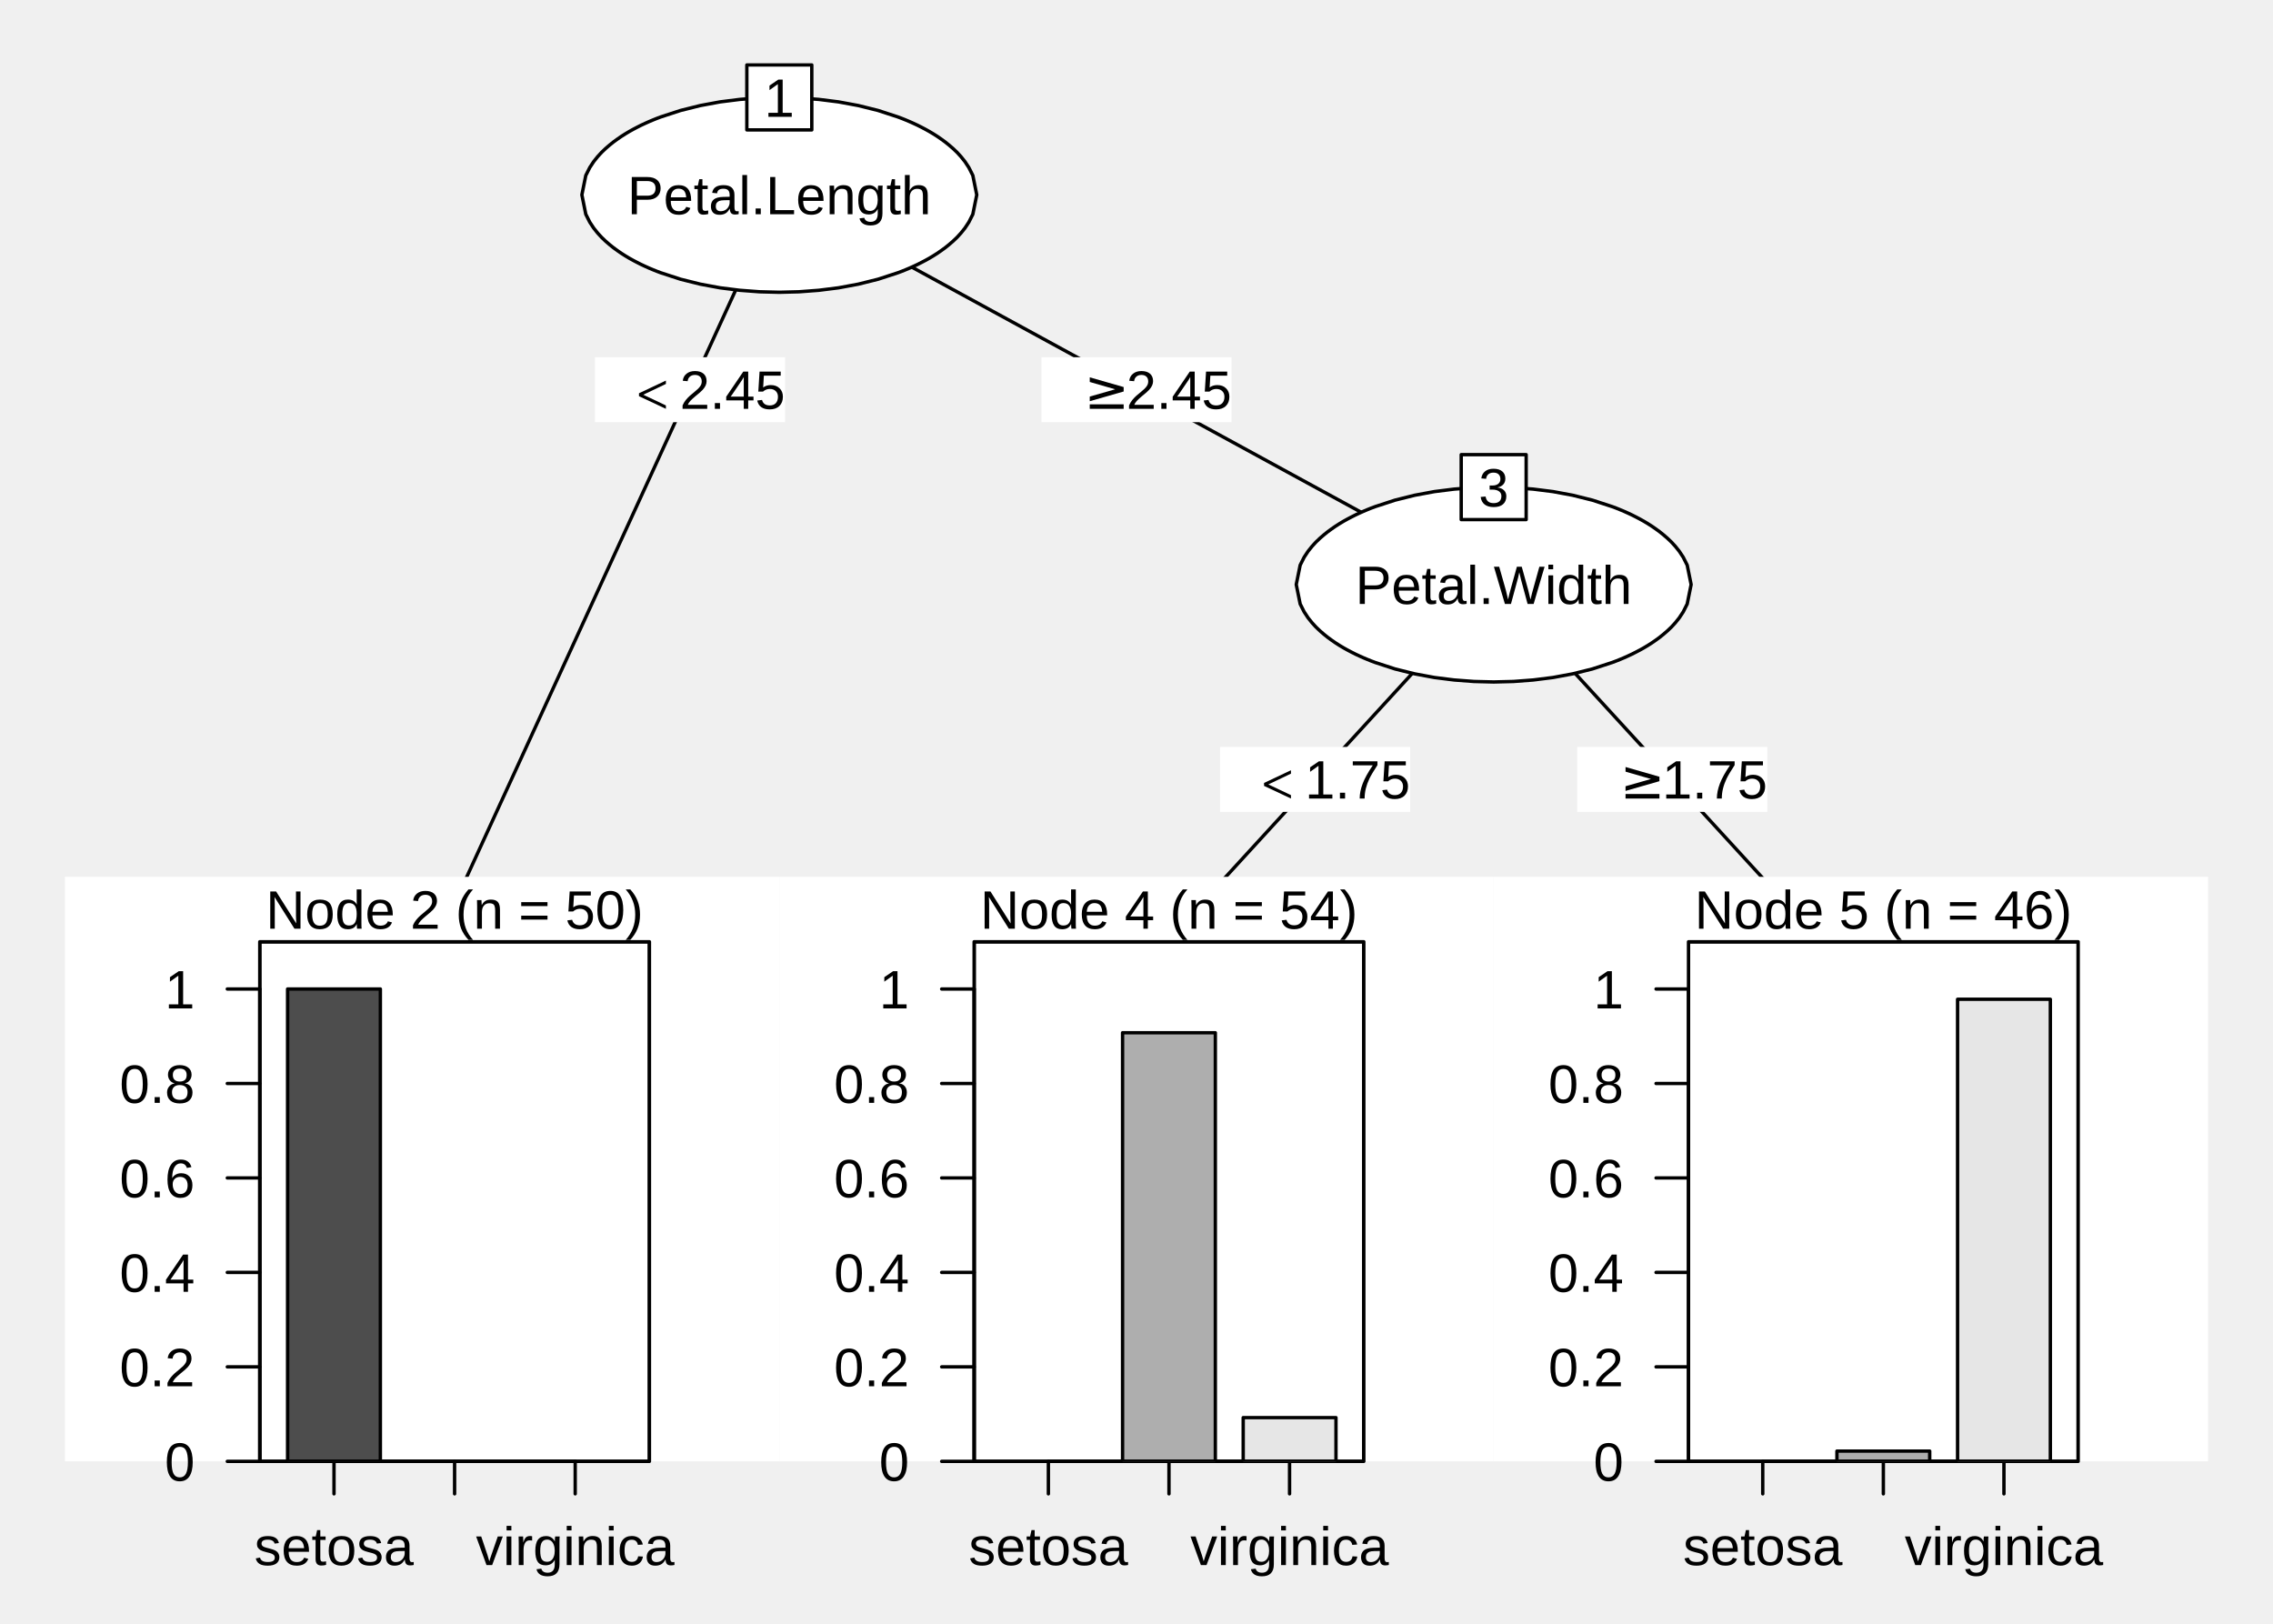
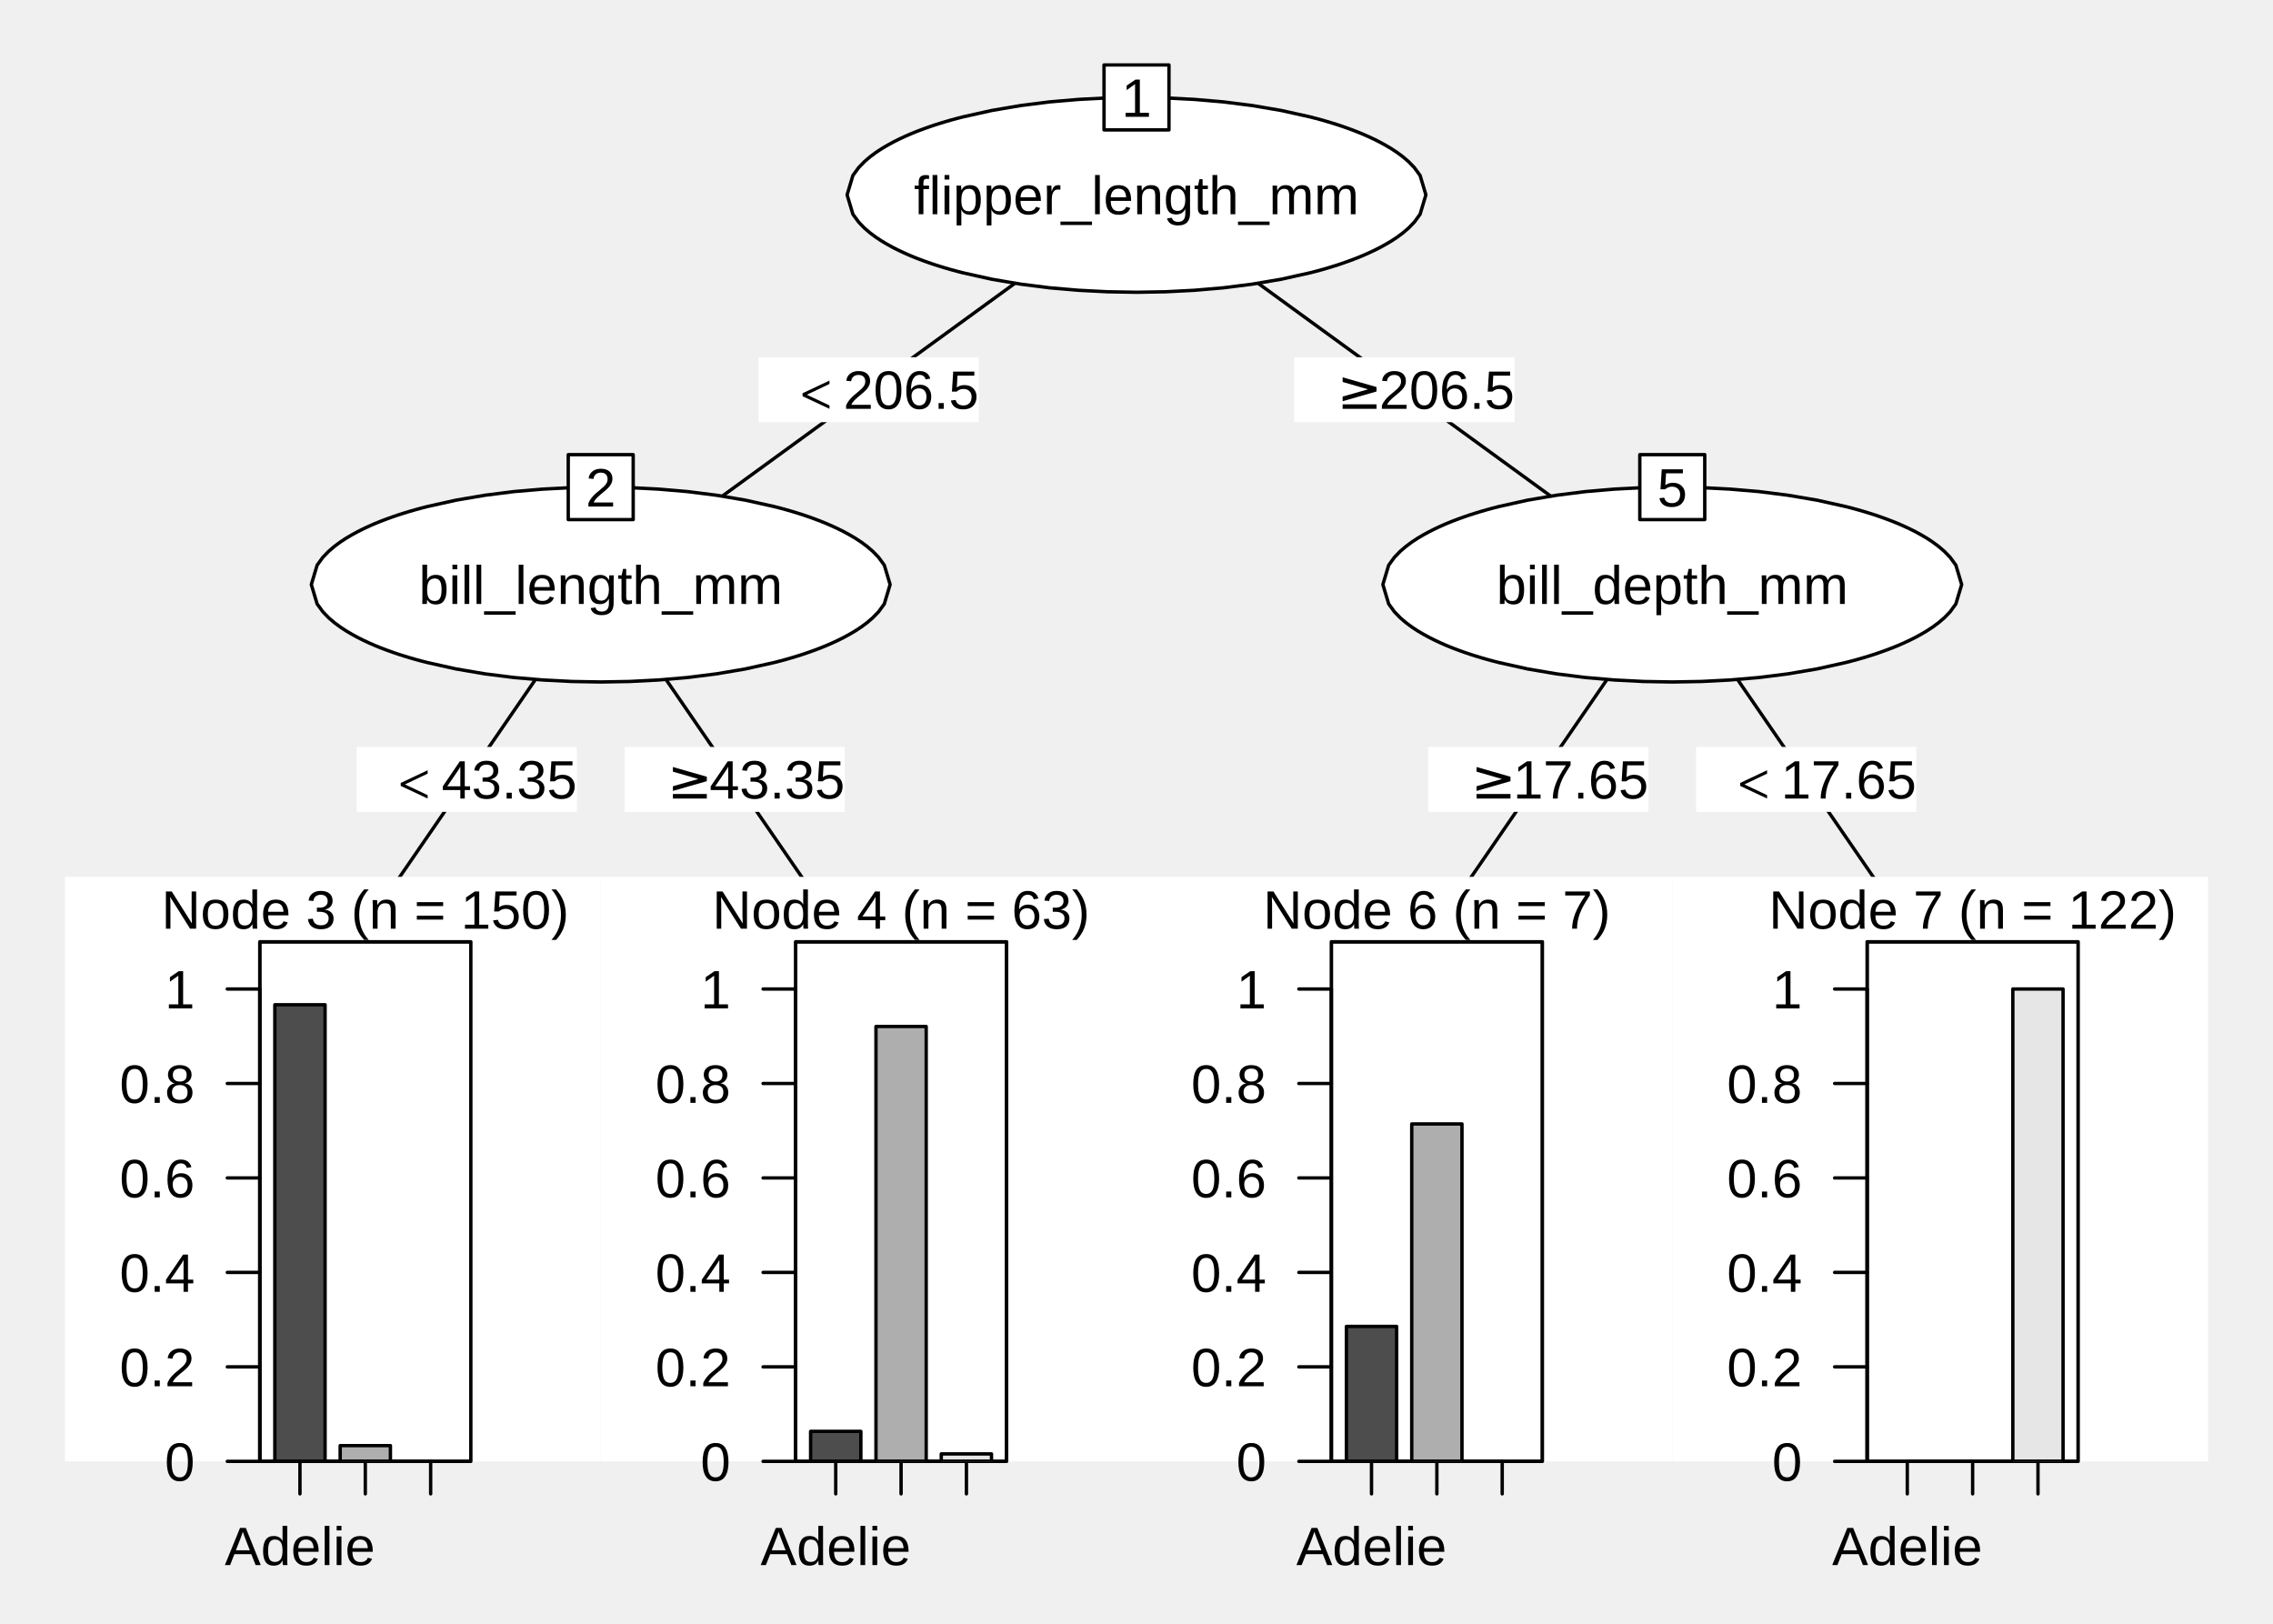
<svg xmlns="http://www.w3.org/2000/svg" width="504.00pt" height="360.00pt" viewBox="0 0 504.00 360.00">
  <g class="svglite">
    <defs>
      <style type="text/css">
    .svglite line, .svglite polyline, .svglite polygon, .svglite path, .svglite rect, .svglite circle {
      fill: none;
      stroke: #000000;
      stroke-linecap: round;
      stroke-linejoin: round;
      stroke-miterlimit: 10.00;
    }
    .svglite text {
      white-space: pre;
    }
    .svglite g.glyphgroup path {
      fill: inherit;
      stroke: none;
    }
  </style>
    </defs>
    <rect width="100%" height="100%" style="stroke: none; fill: none;" />
    <defs>
      <clipPath id="cpMC4wMHw1MDQuMDB8MC4wMHwzNjAuMDA=">
        <rect x="0.00" y="0.00" width="504.00" height="360.00" />
      </clipPath>
    </defs>
    <g clip-path="url(#cpMC4wMHw1MDQuMDB8MC4wMHwzNjAuMDA=)">
-       <polyline points="172.80,43.20 93.60,216.00 " style="stroke-width: 0.75;" />
-       <polyline points="172.80,43.20 331.20,129.60 " style="stroke-width: 0.75;" />
-       <polygon points="129.02,43.20 129.89,38.90 130.77,37.15 131.64,35.83 132.52,34.73 133.39,33.78 134.27,32.94 135.15,32.18 136.02,31.48 136.90,30.84 137.77,30.24 138.65,29.68 139.52,29.16 140.40,28.67 141.28,28.21 142.15,27.77 143.03,27.36 143.90,26.97 144.78,26.60 145.65,26.25 146.53,25.92 146.53,25.92 150.91,24.49 155.29,23.40 159.66,22.59 164.04,22.04 168.42,21.71 172.80,21.60 177.18,21.71 181.56,22.04 185.94,22.59 190.31,23.40 194.69,24.49 199.07,25.92 199.07,25.92 199.95,26.25 200.82,26.60 201.70,26.97 202.57,27.36 203.45,27.77 204.32,28.21 205.20,28.67 206.08,29.16 206.95,29.68 207.83,30.24 208.70,30.84 209.58,31.48 210.45,32.18 211.33,32.94 212.21,33.78 213.08,34.73 213.96,35.83 214.83,37.15 215.71,38.90 216.58,43.20 216.58,43.20 215.71,47.50 214.83,49.25 213.96,50.57 213.08,51.67 212.21,52.62 211.33,53.46 210.45,54.22 209.58,54.92 208.70,55.56 207.83,56.16 206.95,56.72 206.08,57.24 205.20,57.73 204.32,58.19 203.45,58.63 202.57,59.04 201.70,59.43 200.82,59.80 199.95,60.15 199.07,60.48 199.07,60.48 194.69,61.91 190.31,63.00 185.94,63.81 181.56,64.36 177.18,64.69 172.80,64.80 168.42,64.69 164.04,64.36 159.66,63.81 155.29,63.00 150.91,61.91 146.53,60.48 146.53,60.48 145.65,60.15 144.78,59.80 143.90,59.43 143.03,59.04 142.15,58.63 141.28,58.19 140.40,57.73 139.52,57.24 138.65,56.72 137.77,56.16 136.90,55.56 136.02,54.92 135.15,54.22 134.27,53.46 133.39,52.62 132.52,51.67 131.64,50.57 130.77,49.25 129.89,47.50 129.02,43.20 " style="stroke-width: 0.75; fill: #FFFFFF;" />
-       <text x="172.80" y="47.50" text-anchor="middle" style="font-size: 12.00px; font-family: &quot;Arial&quot;;" textLength="67.36px" lengthAdjust="spacingAndGlyphs">Petal.Length</text>
-       <rect x="165.60" y="14.40" width="14.40" height="14.40" style="stroke-width: 0.75; fill: #FFFFFF;" />
-       <text x="172.80" y="25.90" text-anchor="middle" style="font-size: 12.00px; font-family: &quot;Arial&quot;;" textLength="6.67px" lengthAdjust="spacingAndGlyphs">1</text>
-       <rect x="131.92" y="79.20" width="42.16" height="14.40" style="stroke-width: 0.75; stroke: none; fill: #FFFFFF;" />
-       <text x="141.37" y="90.64" style="font-size: 12.00px; font-family: &quot;Symbol&quot;;" textLength="6.59px" lengthAdjust="spacingAndGlyphs">&lt;</text>
-       <text x="150.74" y="90.64" style="font-size: 12.00px; font-family: &quot;Arial&quot;;" textLength="23.34px" lengthAdjust="spacingAndGlyphs">2.45</text>
-       <rect x="230.92" y="79.20" width="42.16" height="14.40" style="stroke-width: 0.75; stroke: none; fill: #FFFFFF;" />
-       <text x="240.37" y="90.64" style="font-size: 12.00px; font-family: &quot;Symbol&quot;;" textLength="6.59px" lengthAdjust="spacingAndGlyphs">≥</text>
-       <text x="249.74" y="90.64" style="font-size: 12.00px; font-family: &quot;Arial&quot;;" textLength="23.34px" lengthAdjust="spacingAndGlyphs">2.45</text>
-       <rect x="14.40" y="194.40" width="158.40" height="129.60" style="stroke-width: 0.75; stroke: none; fill: #FFFFFF;" />
-       <text x="100.80" y="205.90" text-anchor="middle" style="font-size: 12.00px; font-family: &quot;Arial&quot;;" textLength="83.70px" lengthAdjust="spacingAndGlyphs">Node 2 (n = 50)</text>
-       <polyline points="74.06,324.00 127.54,324.00 " style="stroke-width: 0.75;" />
-       <line x1="74.06" y1="324.00" x2="74.06" y2="331.20" style="stroke-width: 0.75;" />
-       <line x1="100.80" y1="324.00" x2="100.80" y2="331.20" style="stroke-width: 0.75;" />
-       <line x1="127.54" y1="324.00" x2="127.54" y2="331.20" style="stroke-width: 0.75;" />
-       <text x="74.06" y="347.00" text-anchor="middle" style="font-size: 12.00px; font-family: &quot;Arial&quot;;" textLength="35.34px" lengthAdjust="spacingAndGlyphs">setosa</text>
-       <text x="127.54" y="347.00" text-anchor="middle" style="font-size: 12.00px; font-family: &quot;Arial&quot;;" textLength="44.03px" lengthAdjust="spacingAndGlyphs">virginica</text>
+       <polyline points="252.00,43.20 133.20,129.60 " style="stroke-width: 0.75;" />
+       <polyline points="252.00,43.20 370.80,129.60 " style="stroke-width: 0.75;" />
+       <polygon points="187.83,43.20 189.12,38.90 190.40,37.15 191.68,35.83 192.97,34.73 194.25,33.78 195.53,32.94 196.82,32.18 198.10,31.48 199.38,30.84 200.67,30.24 201.95,29.68 203.23,29.16 204.52,28.67 205.80,28.21 207.08,27.77 208.37,27.36 209.65,26.97 210.93,26.60 212.22,26.25 213.50,25.92 213.50,25.92 219.92,24.49 226.33,23.40 232.75,22.59 239.17,22.04 245.58,21.71 252.00,21.60 258.42,21.71 264.83,22.04 271.25,22.59 277.67,23.40 284.08,24.49 290.50,25.92 290.50,25.92 291.78,26.25 293.07,26.60 294.35,26.97 295.63,27.36 296.92,27.77 298.20,28.21 299.48,28.67 300.77,29.16 302.05,29.68 303.33,30.24 304.62,30.84 305.90,31.48 307.18,32.18 308.47,32.94 309.75,33.78 311.03,34.73 312.32,35.83 313.60,37.15 314.88,38.90 316.17,43.20 316.17,43.20 314.88,47.50 313.60,49.25 312.32,50.57 311.03,51.67 309.75,52.62 308.47,53.46 307.18,54.22 305.90,54.92 304.62,55.56 303.33,56.16 302.05,56.72 300.77,57.24 299.48,57.73 298.20,58.19 296.92,58.63 295.63,59.04 294.35,59.43 293.07,59.80 291.78,60.15 290.50,60.48 290.50,60.48 284.08,61.91 277.67,63.00 271.25,63.81 264.83,64.36 258.42,64.69 252.00,64.80 245.58,64.69 239.17,64.36 232.75,63.81 226.33,63.00 219.92,61.91 213.50,60.48 213.50,60.48 212.22,60.15 210.93,59.80 209.65,59.43 208.37,59.04 207.08,58.63 205.80,58.19 204.52,57.73 203.23,57.24 201.95,56.72 200.67,56.16 199.38,55.56 198.10,54.92 196.82,54.22 195.53,53.46 194.25,52.62 192.97,51.67 191.68,50.57 190.40,49.25 189.12,47.50 187.83,43.20 " style="stroke-width: 0.75; fill: #FFFFFF;" />
+       <text x="252.00" y="47.50" text-anchor="middle" style="font-size: 12.00px; font-family: &quot;Arial&quot;;" textLength="98.72px" lengthAdjust="spacingAndGlyphs">flipper_length_mm</text>
+       <rect x="244.80" y="14.40" width="14.40" height="14.40" style="stroke-width: 0.75; fill: #FFFFFF;" />
+       <text x="252.00" y="25.90" text-anchor="middle" style="font-size: 12.00px; font-family: &quot;Arial&quot;;" textLength="6.67px" lengthAdjust="spacingAndGlyphs">1</text>
+       <rect x="168.18" y="79.20" width="48.83" height="14.40" style="stroke-width: 0.75; stroke: none; fill: #FFFFFF;" />
+       <text x="177.64" y="90.64" style="font-size: 12.00px; font-family: &quot;Symbol&quot;;" textLength="6.59px" lengthAdjust="spacingAndGlyphs">&lt;</text>
+       <text x="187.00" y="90.64" style="font-size: 12.00px; font-family: &quot;Arial&quot;;" textLength="30.02px" lengthAdjust="spacingAndGlyphs">206.5</text>
+       <rect x="286.98" y="79.20" width="48.83" height="14.40" style="stroke-width: 0.75; stroke: none; fill: #FFFFFF;" />
+       <text x="296.44" y="90.64" style="font-size: 12.00px; font-family: &quot;Symbol&quot;;" textLength="6.59px" lengthAdjust="spacingAndGlyphs">≥</text>
+       <text x="305.80" y="90.64" style="font-size: 12.00px; font-family: &quot;Arial&quot;;" textLength="30.02px" lengthAdjust="spacingAndGlyphs">206.5</text>
+       <polyline points="133.20,129.60 73.80,216.00 " style="stroke-width: 0.75;" />
+       <polyline points="133.20,129.60 192.60,216.00 " style="stroke-width: 0.75;" />
+       <polygon points="69.03,129.60 70.32,125.30 71.60,123.55 72.88,122.23 74.17,121.13 75.45,120.18 76.73,119.34 78.02,118.58 79.30,117.88 80.58,117.24 81.87,116.64 83.15,116.08 84.43,115.56 85.72,115.07 87.00,114.61 88.28,114.17 89.57,113.76 90.85,113.37 92.13,113.00 93.42,112.65 94.70,112.32 94.70,112.32 101.12,110.89 107.53,109.80 113.95,108.99 120.37,108.44 126.78,108.11 133.20,108.00 139.62,108.11 146.03,108.44 152.45,108.99 158.87,109.80 165.28,110.89 171.70,112.32 171.70,112.32 172.98,112.65 174.27,113.00 175.55,113.37 176.83,113.76 178.12,114.17 179.40,114.61 180.68,115.07 181.97,115.56 183.25,116.08 184.53,116.64 185.82,117.24 187.10,117.88 188.38,118.58 189.67,119.34 190.95,120.18 192.23,121.13 193.52,122.23 194.80,123.55 196.08,125.30 197.37,129.60 197.37,129.60 196.08,133.90 194.80,135.65 193.52,136.97 192.23,138.07 190.95,139.02 189.67,139.86 188.38,140.62 187.10,141.32 185.82,141.96 184.53,142.56 183.25,143.12 181.97,143.64 180.68,144.13 179.40,144.59 178.12,145.03 176.83,145.44 175.55,145.83 174.27,146.20 172.98,146.55 171.70,146.88 171.70,146.88 165.28,148.31 158.87,149.40 152.45,150.21 146.03,150.76 139.62,151.09 133.20,151.20 126.78,151.09 120.37,150.76 113.95,150.21 107.53,149.40 101.12,148.31 94.70,146.88 94.70,146.88 93.42,146.55 92.13,146.20 90.85,145.83 89.57,145.44 88.28,145.03 87.00,144.59 85.72,144.13 84.43,143.64 83.15,143.12 81.87,142.56 80.58,141.96 79.30,141.32 78.02,140.62 76.73,139.86 75.45,139.02 74.17,138.07 72.88,136.97 71.60,135.65 70.32,133.90 69.03,129.60 " style="stroke-width: 0.75; fill: #FFFFFF;" />
+       <text x="133.20" y="133.90" text-anchor="middle" style="font-size: 12.00px; font-family: &quot;Arial&quot;;" textLength="80.72px" lengthAdjust="spacingAndGlyphs">bill_length_mm</text>
+       <rect x="126.00" y="100.80" width="14.40" height="14.40" style="stroke-width: 0.75; fill: #FFFFFF;" />
+       <text x="133.20" y="112.30" text-anchor="middle" style="font-size: 12.00px; font-family: &quot;Arial&quot;;" textLength="6.67px" lengthAdjust="spacingAndGlyphs">2</text>
+       <rect x="79.08" y="165.60" width="48.83" height="14.40" style="stroke-width: 0.75; stroke: none; fill: #FFFFFF;" />
+       <text x="88.54" y="177.04" style="font-size: 12.00px; font-family: &quot;Symbol&quot;;" textLength="6.59px" lengthAdjust="spacingAndGlyphs">&lt;</text>
+       <text x="97.90" y="177.04" style="font-size: 12.00px; font-family: &quot;Arial&quot;;" textLength="30.02px" lengthAdjust="spacingAndGlyphs">43.35</text>
+       <rect x="138.48" y="165.60" width="48.83" height="14.40" style="stroke-width: 0.75; stroke: none; fill: #FFFFFF;" />
+       <text x="147.94" y="177.04" style="font-size: 12.00px; font-family: &quot;Symbol&quot;;" textLength="6.59px" lengthAdjust="spacingAndGlyphs">≥</text>
+       <text x="157.30" y="177.04" style="font-size: 12.00px; font-family: &quot;Arial&quot;;" textLength="30.02px" lengthAdjust="spacingAndGlyphs">43.35</text>
+       <rect x="14.40" y="194.40" width="118.80" height="129.60" style="stroke-width: 0.75; stroke: none; fill: #FFFFFF;" />
+       <text x="81.00" y="205.90" text-anchor="middle" style="font-size: 12.00px; font-family: &quot;Arial&quot;;" textLength="90.38px" lengthAdjust="spacingAndGlyphs">Node 3 (n = 150)</text>
+       <polyline points="66.51,324.00 95.49,324.00 " style="stroke-width: 0.75;" />
+       <line x1="66.51" y1="324.00" x2="66.51" y2="331.20" style="stroke-width: 0.75;" />
+       <line x1="81.00" y1="324.00" x2="81.00" y2="331.20" style="stroke-width: 0.75;" />
+       <line x1="95.49" y1="324.00" x2="95.49" y2="331.20" style="stroke-width: 0.75;" />
+       <text x="66.51" y="347.00" text-anchor="middle" style="font-size: 12.00px; font-family: &quot;Arial&quot;;" textLength="33.36px" lengthAdjust="spacingAndGlyphs">Adelie</text>
      <polyline points="57.60,324.00 57.60,219.27 " style="stroke-width: 0.75;" />
      <line x1="57.60" y1="324.00" x2="50.40" y2="324.00" style="stroke-width: 0.75;" />
      <line x1="57.60" y1="303.05" x2="50.40" y2="303.05" style="stroke-width: 0.75;" />
      <line x1="57.60" y1="282.11" x2="50.40" y2="282.11" style="stroke-width: 0.75;" />
      <line x1="57.60" y1="261.16" x2="50.40" y2="261.16" style="stroke-width: 0.75;" />
      <line x1="57.60" y1="240.22" x2="50.40" y2="240.22" style="stroke-width: 0.75;" />
      <line x1="57.60" y1="219.27" x2="50.40" y2="219.27" style="stroke-width: 0.75;" />
      <text x="43.20" y="328.30" text-anchor="end" style="font-size: 12.00px; font-family: &quot;Arial&quot;;" textLength="6.67px" lengthAdjust="spacingAndGlyphs">0</text>
      <text x="43.20" y="307.35" text-anchor="end" style="font-size: 12.00px; font-family: &quot;Arial&quot;;" textLength="16.67px" lengthAdjust="spacingAndGlyphs">0.2</text>
      <text x="43.20" y="286.41" text-anchor="end" style="font-size: 12.00px; font-family: &quot;Arial&quot;;" textLength="16.67px" lengthAdjust="spacingAndGlyphs">0.4</text>
      <text x="43.20" y="265.46" text-anchor="end" style="font-size: 12.00px; font-family: &quot;Arial&quot;;" textLength="16.67px" lengthAdjust="spacingAndGlyphs">0.6</text>
      <text x="43.20" y="244.52" text-anchor="end" style="font-size: 12.00px; font-family: &quot;Arial&quot;;" textLength="16.67px" lengthAdjust="spacingAndGlyphs">0.8</text>
      <text x="43.20" y="223.57" text-anchor="end" style="font-size: 12.00px; font-family: &quot;Arial&quot;;" textLength="6.67px" lengthAdjust="spacingAndGlyphs">1</text>
-       <rect x="57.60" y="208.80" width="86.40" height="115.20" style="stroke-width: 0.75;" />
-     </g>
-     <defs>
-       <clipPath id="cpNTcuNjB8MTQ0LjAwfDIwOC44MHwzMjQuMDA=">
-         <rect x="57.60" y="208.80" width="86.40" height="115.20" />
-       </clipPath>
-     </defs>
-     <g clip-path="url(#cpNTcuNjB8MTQ0LjAwfDIwOC44MHwzMjQuMDA=)">
-       <rect x="63.77" y="219.27" width="20.57" height="104.73" style="stroke-width: 0.75; fill: #4D4D4D;" />
-       <rect x="90.51" y="324.00" width="20.57" height="0.00" style="stroke-width: 0.75; fill: #AEAEAE;" />
-       <rect x="117.26" y="324.00" width="20.57" height="0.00" style="stroke-width: 0.75; fill: #E6E6E6;" />
-       <rect x="57.60" y="208.80" width="86.40" height="115.20" style="stroke-width: 0.75;" />
-     </g>
-     <g clip-path="url(#cpMC4wMHw1MDQuMDB8MC4wMHwzNjAuMDA=)">
-       <polyline points="331.20,129.60 252.00,216.00 " style="stroke-width: 0.75;" />
-       <polyline points="331.20,129.60 410.40,216.00 " style="stroke-width: 0.75;" />
-       <polygon points="287.42,129.60 288.29,125.30 289.17,123.55 290.04,122.23 290.92,121.13 291.79,120.18 292.67,119.34 293.55,118.58 294.42,117.88 295.30,117.24 296.17,116.64 297.05,116.08 297.92,115.56 298.80,115.07 299.68,114.61 300.55,114.17 301.43,113.76 302.30,113.37 303.18,113.00 304.05,112.65 304.93,112.32 304.93,112.32 309.31,110.89 313.69,109.80 318.06,108.99 322.44,108.44 326.82,108.11 331.20,108.00 335.58,108.11 339.96,108.44 344.34,108.99 348.71,109.80 353.09,110.89 357.47,112.32 357.47,112.32 358.35,112.65 359.22,113.00 360.10,113.37 360.97,113.76 361.85,114.17 362.72,114.61 363.60,115.07 364.48,115.56 365.35,116.08 366.23,116.64 367.10,117.24 367.98,117.88 368.85,118.58 369.73,119.34 370.61,120.18 371.48,121.13 372.36,122.23 373.23,123.55 374.11,125.30 374.98,129.60 374.98,129.60 374.11,133.90 373.23,135.65 372.36,136.97 371.48,138.07 370.61,139.02 369.73,139.86 368.85,140.62 367.98,141.32 367.10,141.96 366.23,142.56 365.35,143.12 364.48,143.64 363.60,144.13 362.72,144.59 361.85,145.03 360.97,145.44 360.10,145.83 359.22,146.20 358.35,146.55 357.47,146.88 357.47,146.88 353.09,148.31 348.71,149.40 344.34,150.21 339.96,150.76 335.58,151.09 331.20,151.20 326.82,151.09 322.44,150.76 318.06,150.21 313.69,149.40 309.31,148.31 304.93,146.88 304.93,146.88 304.05,146.55 303.18,146.20 302.30,145.83 301.43,145.44 300.55,145.03 299.68,144.59 298.80,144.13 297.92,143.64 297.05,143.12 296.17,142.56 295.30,141.96 294.42,141.32 293.55,140.62 292.67,139.86 291.79,139.02 290.92,138.07 290.04,136.97 289.17,135.65 288.29,133.90 287.42,129.60 " style="stroke-width: 0.75; fill: #FFFFFF;" />
-       <text x="331.20" y="133.90" text-anchor="middle" style="font-size: 12.00px; font-family: &quot;Arial&quot;;" textLength="61.34px" lengthAdjust="spacingAndGlyphs">Petal.Width</text>
-       <rect x="324.00" y="100.80" width="14.40" height="14.40" style="stroke-width: 0.75; fill: #FFFFFF;" />
-       <text x="331.20" y="112.30" text-anchor="middle" style="font-size: 12.00px; font-family: &quot;Arial&quot;;" textLength="6.67px" lengthAdjust="spacingAndGlyphs">3</text>
-       <rect x="270.52" y="165.60" width="42.16" height="14.40" style="stroke-width: 0.75; stroke: none; fill: #FFFFFF;" />
-       <text x="279.97" y="177.04" style="font-size: 12.00px; font-family: &quot;Symbol&quot;;" textLength="6.59px" lengthAdjust="spacingAndGlyphs">&lt;</text>
-       <text x="289.34" y="177.04" style="font-size: 12.00px; font-family: &quot;Arial&quot;;" textLength="23.34px" lengthAdjust="spacingAndGlyphs">1.75</text>
-       <rect x="349.72" y="165.60" width="42.16" height="14.40" style="stroke-width: 0.75; stroke: none; fill: #FFFFFF;" />
-       <text x="359.17" y="177.04" style="font-size: 12.00px; font-family: &quot;Symbol&quot;;" textLength="6.59px" lengthAdjust="spacingAndGlyphs">≥</text>
-       <text x="368.54" y="177.04" style="font-size: 12.00px; font-family: &quot;Arial&quot;;" textLength="23.34px" lengthAdjust="spacingAndGlyphs">1.75</text>
-       <rect x="172.80" y="194.40" width="158.40" height="129.60" style="stroke-width: 0.75; stroke: none; fill: #FFFFFF;" />
-       <text x="259.20" y="205.90" text-anchor="middle" style="font-size: 12.00px; font-family: &quot;Arial&quot;;" textLength="83.70px" lengthAdjust="spacingAndGlyphs">Node 4 (n = 54)</text>
-       <polyline points="232.46,324.00 285.94,324.00 " style="stroke-width: 0.75;" />
-       <line x1="232.46" y1="324.00" x2="232.46" y2="331.20" style="stroke-width: 0.75;" />
-       <line x1="259.20" y1="324.00" x2="259.20" y2="331.20" style="stroke-width: 0.75;" />
-       <line x1="285.94" y1="324.00" x2="285.94" y2="331.20" style="stroke-width: 0.75;" />
-       <text x="232.46" y="347.00" text-anchor="middle" style="font-size: 12.00px; font-family: &quot;Arial&quot;;" textLength="35.34px" lengthAdjust="spacingAndGlyphs">setosa</text>
-       <text x="285.94" y="347.00" text-anchor="middle" style="font-size: 12.00px; font-family: &quot;Arial&quot;;" textLength="44.03px" lengthAdjust="spacingAndGlyphs">virginica</text>
-       <polyline points="216.00,324.00 216.00,219.27 " style="stroke-width: 0.75;" />
-       <line x1="216.00" y1="324.00" x2="208.80" y2="324.00" style="stroke-width: 0.75;" />
-       <line x1="216.00" y1="303.05" x2="208.80" y2="303.05" style="stroke-width: 0.75;" />
-       <line x1="216.00" y1="282.11" x2="208.80" y2="282.11" style="stroke-width: 0.75;" />
-       <line x1="216.00" y1="261.16" x2="208.80" y2="261.16" style="stroke-width: 0.75;" />
-       <line x1="216.00" y1="240.22" x2="208.80" y2="240.22" style="stroke-width: 0.75;" />
-       <line x1="216.00" y1="219.27" x2="208.80" y2="219.27" style="stroke-width: 0.75;" />
-       <text x="201.60" y="328.30" text-anchor="end" style="font-size: 12.00px; font-family: &quot;Arial&quot;;" textLength="6.67px" lengthAdjust="spacingAndGlyphs">0</text>
-       <text x="201.60" y="307.35" text-anchor="end" style="font-size: 12.00px; font-family: &quot;Arial&quot;;" textLength="16.67px" lengthAdjust="spacingAndGlyphs">0.2</text>
-       <text x="201.60" y="286.41" text-anchor="end" style="font-size: 12.00px; font-family: &quot;Arial&quot;;" textLength="16.67px" lengthAdjust="spacingAndGlyphs">0.4</text>
-       <text x="201.60" y="265.46" text-anchor="end" style="font-size: 12.00px; font-family: &quot;Arial&quot;;" textLength="16.67px" lengthAdjust="spacingAndGlyphs">0.6</text>
-       <text x="201.60" y="244.52" text-anchor="end" style="font-size: 12.00px; font-family: &quot;Arial&quot;;" textLength="16.67px" lengthAdjust="spacingAndGlyphs">0.8</text>
-       <text x="201.60" y="223.57" text-anchor="end" style="font-size: 12.00px; font-family: &quot;Arial&quot;;" textLength="6.67px" lengthAdjust="spacingAndGlyphs">1</text>
-       <rect x="216.00" y="208.80" width="86.40" height="115.20" style="stroke-width: 0.75;" />
-     </g>
-     <defs>
-       <clipPath id="cpMjE2LjAwfDMwMi40MHwyMDguODB8MzI0LjAw">
-         <rect x="216.00" y="208.80" width="86.40" height="115.20" />
-       </clipPath>
-     </defs>
-     <g clip-path="url(#cpMjE2LjAwfDMwMi40MHwyMDguODB8MzI0LjAw)">
-       <rect x="222.17" y="324.00" width="20.57" height="0.00" style="stroke-width: 0.75; fill: #4D4D4D;" />
-       <rect x="248.91" y="228.97" width="20.57" height="95.03" style="stroke-width: 0.75; fill: #AEAEAE;" />
-       <rect x="275.66" y="314.30" width="20.57" height="9.70" style="stroke-width: 0.75; fill: #E6E6E6;" />
-       <rect x="216.00" y="208.80" width="86.40" height="115.20" style="stroke-width: 0.75;" />
-     </g>
-     <g clip-path="url(#cpMC4wMHw1MDQuMDB8MC4wMHwzNjAuMDA=)">
-       <rect x="331.20" y="194.40" width="158.40" height="129.60" style="stroke-width: 0.75; stroke: none; fill: #FFFFFF;" />
-       <text x="417.60" y="205.90" text-anchor="middle" style="font-size: 12.00px; font-family: &quot;Arial&quot;;" textLength="83.70px" lengthAdjust="spacingAndGlyphs">Node 5 (n = 46)</text>
-       <polyline points="390.86,324.00 444.34,324.00 " style="stroke-width: 0.75;" />
-       <line x1="390.86" y1="324.00" x2="390.86" y2="331.20" style="stroke-width: 0.75;" />
-       <line x1="417.60" y1="324.00" x2="417.60" y2="331.20" style="stroke-width: 0.75;" />
-       <line x1="444.34" y1="324.00" x2="444.34" y2="331.20" style="stroke-width: 0.75;" />
-       <text x="390.86" y="347.00" text-anchor="middle" style="font-size: 12.00px; font-family: &quot;Arial&quot;;" textLength="35.34px" lengthAdjust="spacingAndGlyphs">setosa</text>
-       <text x="444.34" y="347.00" text-anchor="middle" style="font-size: 12.00px; font-family: &quot;Arial&quot;;" textLength="44.03px" lengthAdjust="spacingAndGlyphs">virginica</text>
-       <polyline points="374.40,324.00 374.40,219.27 " style="stroke-width: 0.75;" />
-       <line x1="374.40" y1="324.00" x2="367.20" y2="324.00" style="stroke-width: 0.75;" />
-       <line x1="374.40" y1="303.05" x2="367.20" y2="303.05" style="stroke-width: 0.75;" />
-       <line x1="374.40" y1="282.11" x2="367.20" y2="282.11" style="stroke-width: 0.75;" />
-       <line x1="374.40" y1="261.16" x2="367.20" y2="261.16" style="stroke-width: 0.75;" />
-       <line x1="374.40" y1="240.22" x2="367.20" y2="240.22" style="stroke-width: 0.75;" />
-       <line x1="374.40" y1="219.27" x2="367.20" y2="219.27" style="stroke-width: 0.75;" />
-       <text x="360.00" y="328.30" text-anchor="end" style="font-size: 12.00px; font-family: &quot;Arial&quot;;" textLength="6.67px" lengthAdjust="spacingAndGlyphs">0</text>
-       <text x="360.00" y="307.35" text-anchor="end" style="font-size: 12.00px; font-family: &quot;Arial&quot;;" textLength="16.67px" lengthAdjust="spacingAndGlyphs">0.2</text>
-       <text x="360.00" y="286.41" text-anchor="end" style="font-size: 12.00px; font-family: &quot;Arial&quot;;" textLength="16.67px" lengthAdjust="spacingAndGlyphs">0.4</text>
-       <text x="360.00" y="265.46" text-anchor="end" style="font-size: 12.00px; font-family: &quot;Arial&quot;;" textLength="16.67px" lengthAdjust="spacingAndGlyphs">0.6</text>
-       <text x="360.00" y="244.52" text-anchor="end" style="font-size: 12.00px; font-family: &quot;Arial&quot;;" textLength="16.67px" lengthAdjust="spacingAndGlyphs">0.8</text>
-       <text x="360.00" y="223.57" text-anchor="end" style="font-size: 12.00px; font-family: &quot;Arial&quot;;" textLength="6.67px" lengthAdjust="spacingAndGlyphs">1</text>
-       <rect x="374.40" y="208.80" width="86.40" height="115.20" style="stroke-width: 0.75;" />
-     </g>
-     <defs>
-       <clipPath id="cpMzc0LjQwfDQ2MC44MHwyMDguODB8MzI0LjAw">
-         <rect x="374.40" y="208.80" width="86.40" height="115.20" />
-       </clipPath>
-     </defs>
-     <g clip-path="url(#cpMzc0LjQwfDQ2MC44MHwyMDguODB8MzI0LjAw)">
-       <rect x="380.57" y="324.00" width="20.57" height="0.00" style="stroke-width: 0.75; fill: #4D4D4D;" />
-       <rect x="407.31" y="321.72" width="20.57" height="2.28" style="stroke-width: 0.75; fill: #AEAEAE;" />
-       <rect x="434.06" y="221.55" width="20.57" height="102.45" style="stroke-width: 0.75; fill: #E6E6E6;" />
-       <rect x="374.40" y="208.80" width="86.40" height="115.20" style="stroke-width: 0.75;" />
+       <rect x="57.60" y="208.80" width="46.80" height="115.20" style="stroke-width: 0.75;" />
+     </g>
+     <defs>
+       <clipPath id="cpNTcuNjB8MTA0LjQwfDIwOC44MHwzMjQuMDA=">
+         <rect x="57.60" y="208.80" width="46.80" height="115.20" />
+       </clipPath>
+     </defs>
+     <g clip-path="url(#cpNTcuNjB8MTA0LjQwfDIwOC44MHwzMjQuMDA=)">
+       <rect x="60.94" y="222.76" width="11.14" height="101.24" style="stroke-width: 0.75; fill: #4D4D4D;" />
+       <rect x="75.43" y="320.51" width="11.14" height="3.49" style="stroke-width: 0.75; fill: #AEAEAE;" />
+       <rect x="89.91" y="324.00" width="11.14" height="0.00" style="stroke-width: 0.75; fill: #E6E6E6;" />
+       <rect x="57.60" y="208.80" width="46.80" height="115.20" style="stroke-width: 0.75;" />
+     </g>
+     <g clip-path="url(#cpMC4wMHw1MDQuMDB8MC4wMHwzNjAuMDA=)">
+       <rect x="133.20" y="194.40" width="118.80" height="129.60" style="stroke-width: 0.75; stroke: none; fill: #FFFFFF;" />
+       <text x="199.80" y="205.90" text-anchor="middle" style="font-size: 12.00px; font-family: &quot;Arial&quot;;" textLength="83.70px" lengthAdjust="spacingAndGlyphs">Node 4 (n = 63)</text>
+       <polyline points="185.31,324.00 214.29,324.00 " style="stroke-width: 0.75;" />
+       <line x1="185.31" y1="324.00" x2="185.31" y2="331.20" style="stroke-width: 0.75;" />
+       <line x1="199.80" y1="324.00" x2="199.80" y2="331.20" style="stroke-width: 0.75;" />
+       <line x1="214.29" y1="324.00" x2="214.29" y2="331.20" style="stroke-width: 0.75;" />
+       <text x="185.31" y="347.00" text-anchor="middle" style="font-size: 12.00px; font-family: &quot;Arial&quot;;" textLength="33.36px" lengthAdjust="spacingAndGlyphs">Adelie</text>
+       <polyline points="176.40,324.00 176.40,219.27 " style="stroke-width: 0.75;" />
+       <line x1="176.40" y1="324.00" x2="169.20" y2="324.00" style="stroke-width: 0.75;" />
+       <line x1="176.40" y1="303.05" x2="169.20" y2="303.05" style="stroke-width: 0.75;" />
+       <line x1="176.40" y1="282.11" x2="169.20" y2="282.11" style="stroke-width: 0.75;" />
+       <line x1="176.40" y1="261.16" x2="169.20" y2="261.16" style="stroke-width: 0.75;" />
+       <line x1="176.40" y1="240.22" x2="169.20" y2="240.22" style="stroke-width: 0.75;" />
+       <line x1="176.40" y1="219.27" x2="169.20" y2="219.27" style="stroke-width: 0.75;" />
+       <text x="162.00" y="328.30" text-anchor="end" style="font-size: 12.00px; font-family: &quot;Arial&quot;;" textLength="6.67px" lengthAdjust="spacingAndGlyphs">0</text>
+       <text x="162.00" y="307.35" text-anchor="end" style="font-size: 12.00px; font-family: &quot;Arial&quot;;" textLength="16.67px" lengthAdjust="spacingAndGlyphs">0.2</text>
+       <text x="162.00" y="286.41" text-anchor="end" style="font-size: 12.00px; font-family: &quot;Arial&quot;;" textLength="16.67px" lengthAdjust="spacingAndGlyphs">0.4</text>
+       <text x="162.00" y="265.46" text-anchor="end" style="font-size: 12.00px; font-family: &quot;Arial&quot;;" textLength="16.67px" lengthAdjust="spacingAndGlyphs">0.6</text>
+       <text x="162.00" y="244.52" text-anchor="end" style="font-size: 12.00px; font-family: &quot;Arial&quot;;" textLength="16.67px" lengthAdjust="spacingAndGlyphs">0.8</text>
+       <text x="162.00" y="223.57" text-anchor="end" style="font-size: 12.00px; font-family: &quot;Arial&quot;;" textLength="6.67px" lengthAdjust="spacingAndGlyphs">1</text>
+       <rect x="176.40" y="208.80" width="46.80" height="115.20" style="stroke-width: 0.75;" />
+     </g>
+     <defs>
+       <clipPath id="cpMTc2LjQwfDIyMy4yMHwyMDguODB8MzI0LjAw">
+         <rect x="176.40" y="208.80" width="46.80" height="115.20" />
+       </clipPath>
+     </defs>
+     <g clip-path="url(#cpMTc2LjQwfDIyMy4yMHwyMDguODB8MzI0LjAw)">
+       <rect x="179.74" y="317.35" width="11.14" height="6.65" style="stroke-width: 0.75; fill: #4D4D4D;" />
+       <rect x="194.23" y="227.58" width="11.14" height="96.42" style="stroke-width: 0.75; fill: #AEAEAE;" />
+       <rect x="208.71" y="322.34" width="11.14" height="1.66" style="stroke-width: 0.75; fill: #E6E6E6;" />
+       <rect x="176.40" y="208.80" width="46.80" height="115.20" style="stroke-width: 0.75;" />
+     </g>
+     <g clip-path="url(#cpMC4wMHw1MDQuMDB8MC4wMHwzNjAuMDA=)">
+       <polyline points="370.80,129.60 311.40,216.00 " style="stroke-width: 0.75;" />
+       <polyline points="370.80,129.60 430.20,216.00 " style="stroke-width: 0.75;" />
+       <polygon points="306.63,129.60 307.92,125.30 309.20,123.55 310.48,122.23 311.77,121.13 313.05,120.18 314.33,119.34 315.62,118.58 316.90,117.88 318.18,117.24 319.47,116.64 320.75,116.08 322.03,115.56 323.32,115.07 324.60,114.61 325.88,114.17 327.17,113.76 328.45,113.37 329.73,113.00 331.02,112.65 332.30,112.32 332.30,112.32 338.72,110.89 345.13,109.80 351.55,108.99 357.97,108.44 364.38,108.11 370.80,108.00 377.22,108.11 383.63,108.44 390.05,108.99 396.47,109.80 402.88,110.89 409.30,112.32 409.30,112.32 410.58,112.65 411.87,113.00 413.15,113.37 414.43,113.76 415.72,114.17 417.00,114.61 418.28,115.07 419.57,115.56 420.85,116.08 422.13,116.64 423.42,117.24 424.70,117.88 425.98,118.58 427.27,119.34 428.55,120.18 429.83,121.13 431.12,122.23 432.40,123.55 433.68,125.30 434.97,129.60 434.97,129.60 433.68,133.90 432.40,135.65 431.12,136.97 429.83,138.07 428.55,139.02 427.27,139.86 425.98,140.62 424.70,141.32 423.42,141.96 422.13,142.56 420.85,143.12 419.57,143.64 418.28,144.13 417.00,144.59 415.72,145.03 414.43,145.44 413.15,145.83 411.87,146.20 410.58,146.55 409.30,146.88 409.30,146.88 402.88,148.31 396.47,149.40 390.05,150.21 383.63,150.76 377.22,151.09 370.80,151.20 364.38,151.09 357.97,150.76 351.55,150.21 345.13,149.40 338.72,148.31 332.30,146.88 332.30,146.88 331.02,146.55 329.73,146.20 328.45,145.83 327.17,145.44 325.88,145.03 324.60,144.59 323.32,144.13 322.03,143.64 320.75,143.12 319.47,142.56 318.18,141.96 316.90,141.32 315.62,140.62 314.33,139.86 313.05,139.02 311.77,138.07 310.48,136.97 309.20,135.65 307.92,133.90 306.63,129.60 " style="stroke-width: 0.75; fill: #FFFFFF;" />
+       <text x="370.80" y="133.90" text-anchor="middle" style="font-size: 12.00px; font-family: &quot;Arial&quot;;" textLength="78.05px" lengthAdjust="spacingAndGlyphs">bill_depth_mm</text>
+       <rect x="363.60" y="100.80" width="14.40" height="14.40" style="stroke-width: 0.75; fill: #FFFFFF;" />
+       <text x="370.80" y="112.30" text-anchor="middle" style="font-size: 12.00px; font-family: &quot;Arial&quot;;" textLength="6.67px" lengthAdjust="spacingAndGlyphs">5</text>
+       <rect x="316.68" y="165.60" width="48.83" height="14.40" style="stroke-width: 0.75; stroke: none; fill: #FFFFFF;" />
+       <text x="326.14" y="177.04" style="font-size: 12.00px; font-family: &quot;Symbol&quot;;" textLength="6.59px" lengthAdjust="spacingAndGlyphs">≥</text>
+       <text x="335.50" y="177.04" style="font-size: 12.00px; font-family: &quot;Arial&quot;;" textLength="30.02px" lengthAdjust="spacingAndGlyphs">17.65</text>
+       <rect x="376.08" y="165.60" width="48.83" height="14.40" style="stroke-width: 0.75; stroke: none; fill: #FFFFFF;" />
+       <text x="385.54" y="177.04" style="font-size: 12.00px; font-family: &quot;Symbol&quot;;" textLength="6.59px" lengthAdjust="spacingAndGlyphs">&lt;</text>
+       <text x="394.90" y="177.04" style="font-size: 12.00px; font-family: &quot;Arial&quot;;" textLength="30.02px" lengthAdjust="spacingAndGlyphs">17.65</text>
+       <rect x="252.00" y="194.40" width="118.80" height="129.60" style="stroke-width: 0.75; stroke: none; fill: #FFFFFF;" />
+       <text x="318.60" y="205.90" text-anchor="middle" style="font-size: 12.00px; font-family: &quot;Arial&quot;;" textLength="77.03px" lengthAdjust="spacingAndGlyphs">Node 6 (n = 7)</text>
+       <polyline points="304.11,324.00 333.09,324.00 " style="stroke-width: 0.75;" />
+       <line x1="304.11" y1="324.00" x2="304.11" y2="331.20" style="stroke-width: 0.75;" />
+       <line x1="318.60" y1="324.00" x2="318.60" y2="331.20" style="stroke-width: 0.75;" />
+       <line x1="333.09" y1="324.00" x2="333.09" y2="331.20" style="stroke-width: 0.75;" />
+       <text x="304.11" y="347.00" text-anchor="middle" style="font-size: 12.00px; font-family: &quot;Arial&quot;;" textLength="33.36px" lengthAdjust="spacingAndGlyphs">Adelie</text>
+       <polyline points="295.20,324.00 295.20,219.27 " style="stroke-width: 0.75;" />
+       <line x1="295.20" y1="324.00" x2="288.00" y2="324.00" style="stroke-width: 0.75;" />
+       <line x1="295.20" y1="303.05" x2="288.00" y2="303.05" style="stroke-width: 0.75;" />
+       <line x1="295.20" y1="282.11" x2="288.00" y2="282.11" style="stroke-width: 0.75;" />
+       <line x1="295.20" y1="261.16" x2="288.00" y2="261.16" style="stroke-width: 0.75;" />
+       <line x1="295.20" y1="240.22" x2="288.00" y2="240.22" style="stroke-width: 0.75;" />
+       <line x1="295.20" y1="219.27" x2="288.00" y2="219.27" style="stroke-width: 0.75;" />
+       <text x="280.80" y="328.30" text-anchor="end" style="font-size: 12.00px; font-family: &quot;Arial&quot;;" textLength="6.67px" lengthAdjust="spacingAndGlyphs">0</text>
+       <text x="280.80" y="307.35" text-anchor="end" style="font-size: 12.00px; font-family: &quot;Arial&quot;;" textLength="16.67px" lengthAdjust="spacingAndGlyphs">0.2</text>
+       <text x="280.80" y="286.41" text-anchor="end" style="font-size: 12.00px; font-family: &quot;Arial&quot;;" textLength="16.67px" lengthAdjust="spacingAndGlyphs">0.4</text>
+       <text x="280.80" y="265.46" text-anchor="end" style="font-size: 12.00px; font-family: &quot;Arial&quot;;" textLength="16.67px" lengthAdjust="spacingAndGlyphs">0.6</text>
+       <text x="280.80" y="244.52" text-anchor="end" style="font-size: 12.00px; font-family: &quot;Arial&quot;;" textLength="16.67px" lengthAdjust="spacingAndGlyphs">0.8</text>
+       <text x="280.80" y="223.57" text-anchor="end" style="font-size: 12.00px; font-family: &quot;Arial&quot;;" textLength="6.67px" lengthAdjust="spacingAndGlyphs">1</text>
+       <rect x="295.20" y="208.80" width="46.80" height="115.20" style="stroke-width: 0.75;" />
+     </g>
+     <defs>
+       <clipPath id="cpMjk1LjIwfDM0Mi4wMHwyMDguODB8MzI0LjAw">
+         <rect x="295.20" y="208.80" width="46.80" height="115.20" />
+       </clipPath>
+     </defs>
+     <g clip-path="url(#cpMjk1LjIwfDM0Mi4wMHwyMDguODB8MzI0LjAw)">
+       <rect x="298.54" y="294.08" width="11.14" height="29.92" style="stroke-width: 0.75; fill: #4D4D4D;" />
+       <rect x="313.03" y="249.19" width="11.14" height="74.81" style="stroke-width: 0.75; fill: #AEAEAE;" />
+       <rect x="327.51" y="324.00" width="11.14" height="0.00" style="stroke-width: 0.75; fill: #E6E6E6;" />
+       <rect x="295.20" y="208.80" width="46.80" height="115.20" style="stroke-width: 0.75;" />
+     </g>
+     <g clip-path="url(#cpMC4wMHw1MDQuMDB8MC4wMHwzNjAuMDA=)">
+       <rect x="370.80" y="194.40" width="118.80" height="129.60" style="stroke-width: 0.75; stroke: none; fill: #FFFFFF;" />
+       <text x="437.40" y="205.90" text-anchor="middle" style="font-size: 12.00px; font-family: &quot;Arial&quot;;" textLength="90.38px" lengthAdjust="spacingAndGlyphs">Node 7 (n = 122)</text>
+       <polyline points="422.91,324.00 451.89,324.00 " style="stroke-width: 0.75;" />
+       <line x1="422.91" y1="324.00" x2="422.91" y2="331.20" style="stroke-width: 0.75;" />
+       <line x1="437.40" y1="324.00" x2="437.40" y2="331.20" style="stroke-width: 0.75;" />
+       <line x1="451.89" y1="324.00" x2="451.89" y2="331.20" style="stroke-width: 0.75;" />
+       <text x="422.91" y="347.00" text-anchor="middle" style="font-size: 12.00px; font-family: &quot;Arial&quot;;" textLength="33.36px" lengthAdjust="spacingAndGlyphs">Adelie</text>
+       <polyline points="414.00,324.00 414.00,219.27 " style="stroke-width: 0.75;" />
+       <line x1="414.00" y1="324.00" x2="406.80" y2="324.00" style="stroke-width: 0.75;" />
+       <line x1="414.00" y1="303.05" x2="406.80" y2="303.05" style="stroke-width: 0.75;" />
+       <line x1="414.00" y1="282.11" x2="406.80" y2="282.11" style="stroke-width: 0.75;" />
+       <line x1="414.00" y1="261.16" x2="406.80" y2="261.16" style="stroke-width: 0.75;" />
+       <line x1="414.00" y1="240.22" x2="406.80" y2="240.22" style="stroke-width: 0.75;" />
+       <line x1="414.00" y1="219.27" x2="406.80" y2="219.27" style="stroke-width: 0.75;" />
+       <text x="399.60" y="328.30" text-anchor="end" style="font-size: 12.00px; font-family: &quot;Arial&quot;;" textLength="6.67px" lengthAdjust="spacingAndGlyphs">0</text>
+       <text x="399.60" y="307.35" text-anchor="end" style="font-size: 12.00px; font-family: &quot;Arial&quot;;" textLength="16.67px" lengthAdjust="spacingAndGlyphs">0.2</text>
+       <text x="399.60" y="286.41" text-anchor="end" style="font-size: 12.00px; font-family: &quot;Arial&quot;;" textLength="16.67px" lengthAdjust="spacingAndGlyphs">0.4</text>
+       <text x="399.60" y="265.46" text-anchor="end" style="font-size: 12.00px; font-family: &quot;Arial&quot;;" textLength="16.67px" lengthAdjust="spacingAndGlyphs">0.6</text>
+       <text x="399.60" y="244.52" text-anchor="end" style="font-size: 12.00px; font-family: &quot;Arial&quot;;" textLength="16.67px" lengthAdjust="spacingAndGlyphs">0.8</text>
+       <text x="399.60" y="223.57" text-anchor="end" style="font-size: 12.00px; font-family: &quot;Arial&quot;;" textLength="6.67px" lengthAdjust="spacingAndGlyphs">1</text>
+       <rect x="414.00" y="208.80" width="46.80" height="115.20" style="stroke-width: 0.75;" />
+     </g>
+     <defs>
+       <clipPath id="cpNDE0LjAwfDQ2MC44MHwyMDguODB8MzI0LjAw">
+         <rect x="414.00" y="208.80" width="46.80" height="115.20" />
+       </clipPath>
+     </defs>
+     <g clip-path="url(#cpNDE0LjAwfDQ2MC44MHwyMDguODB8MzI0LjAw)">
+       <rect x="417.34" y="324.00" width="11.14" height="0.00" style="stroke-width: 0.75; fill: #4D4D4D;" />
+       <rect x="431.83" y="324.00" width="11.14" height="0.00" style="stroke-width: 0.75; fill: #AEAEAE;" />
+       <rect x="446.31" y="219.27" width="11.14" height="104.73" style="stroke-width: 0.75; fill: #E6E6E6;" />
+       <rect x="414.00" y="208.80" width="46.80" height="115.20" style="stroke-width: 0.75;" />
    </g>
    <g clip-path="url(#cpMC4wMHw1MDQuMDB8MC4wMHwzNjAuMDA=)">
</g>
  </g>
</svg>
